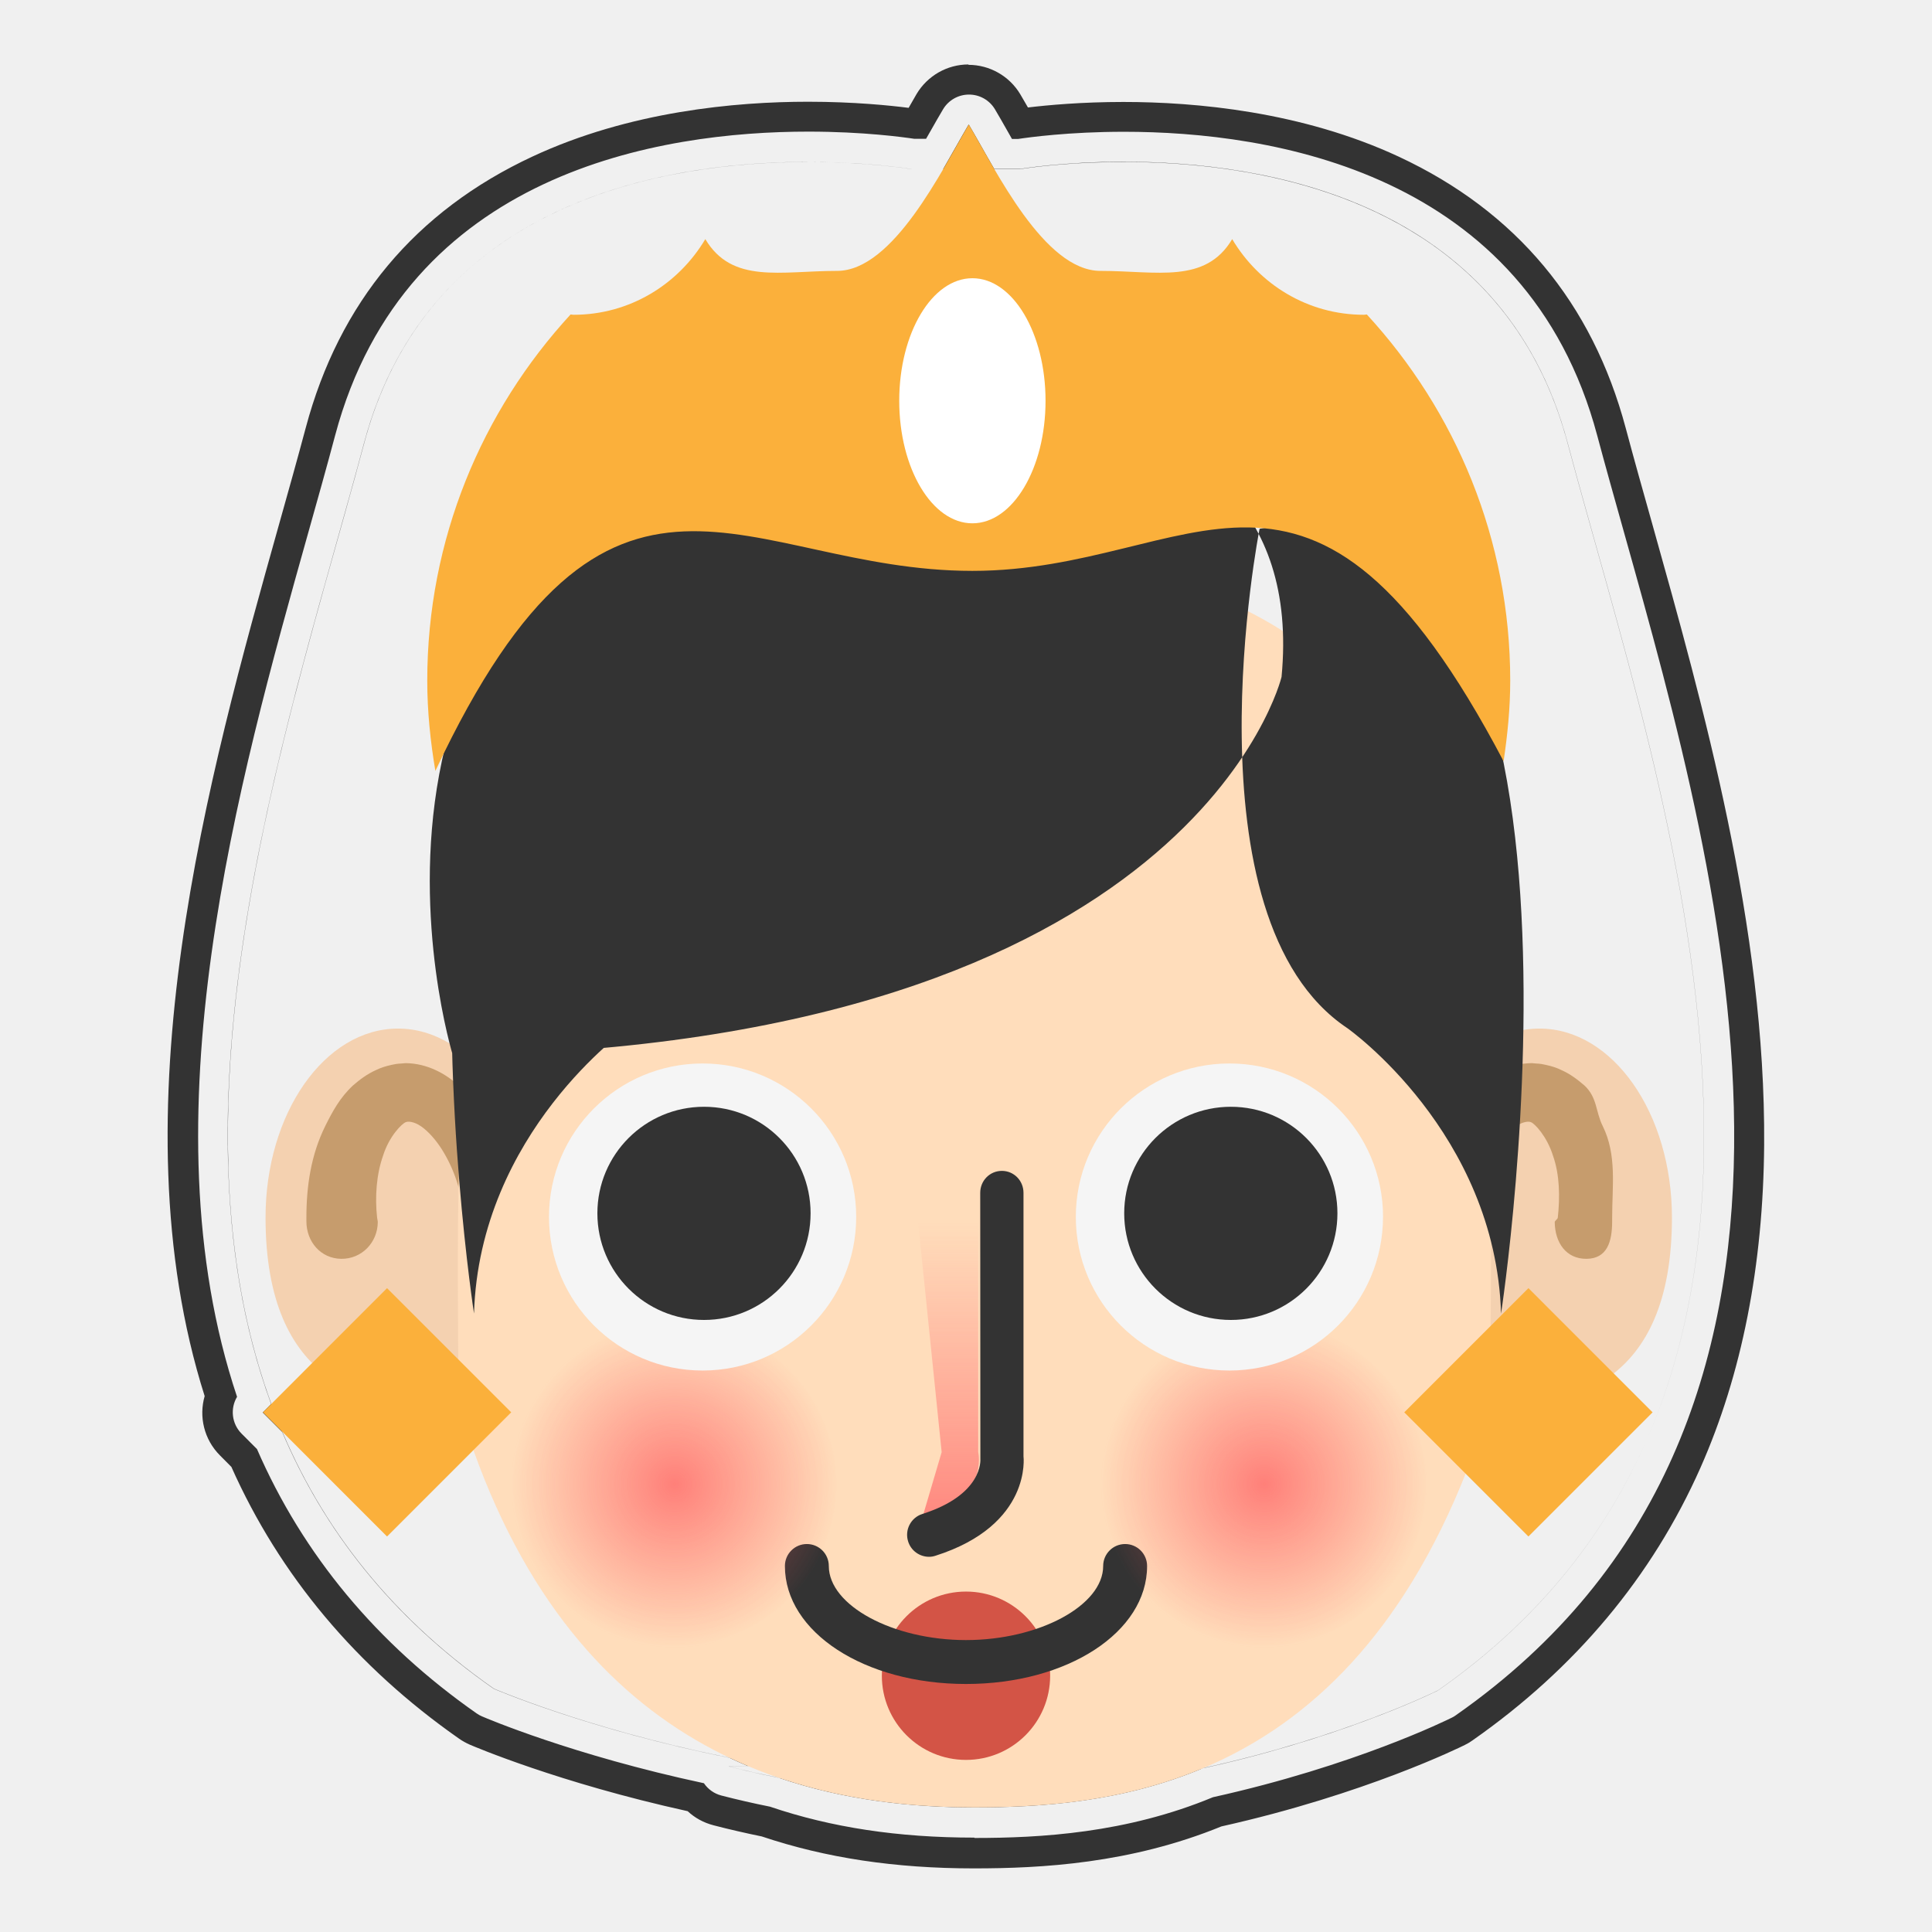
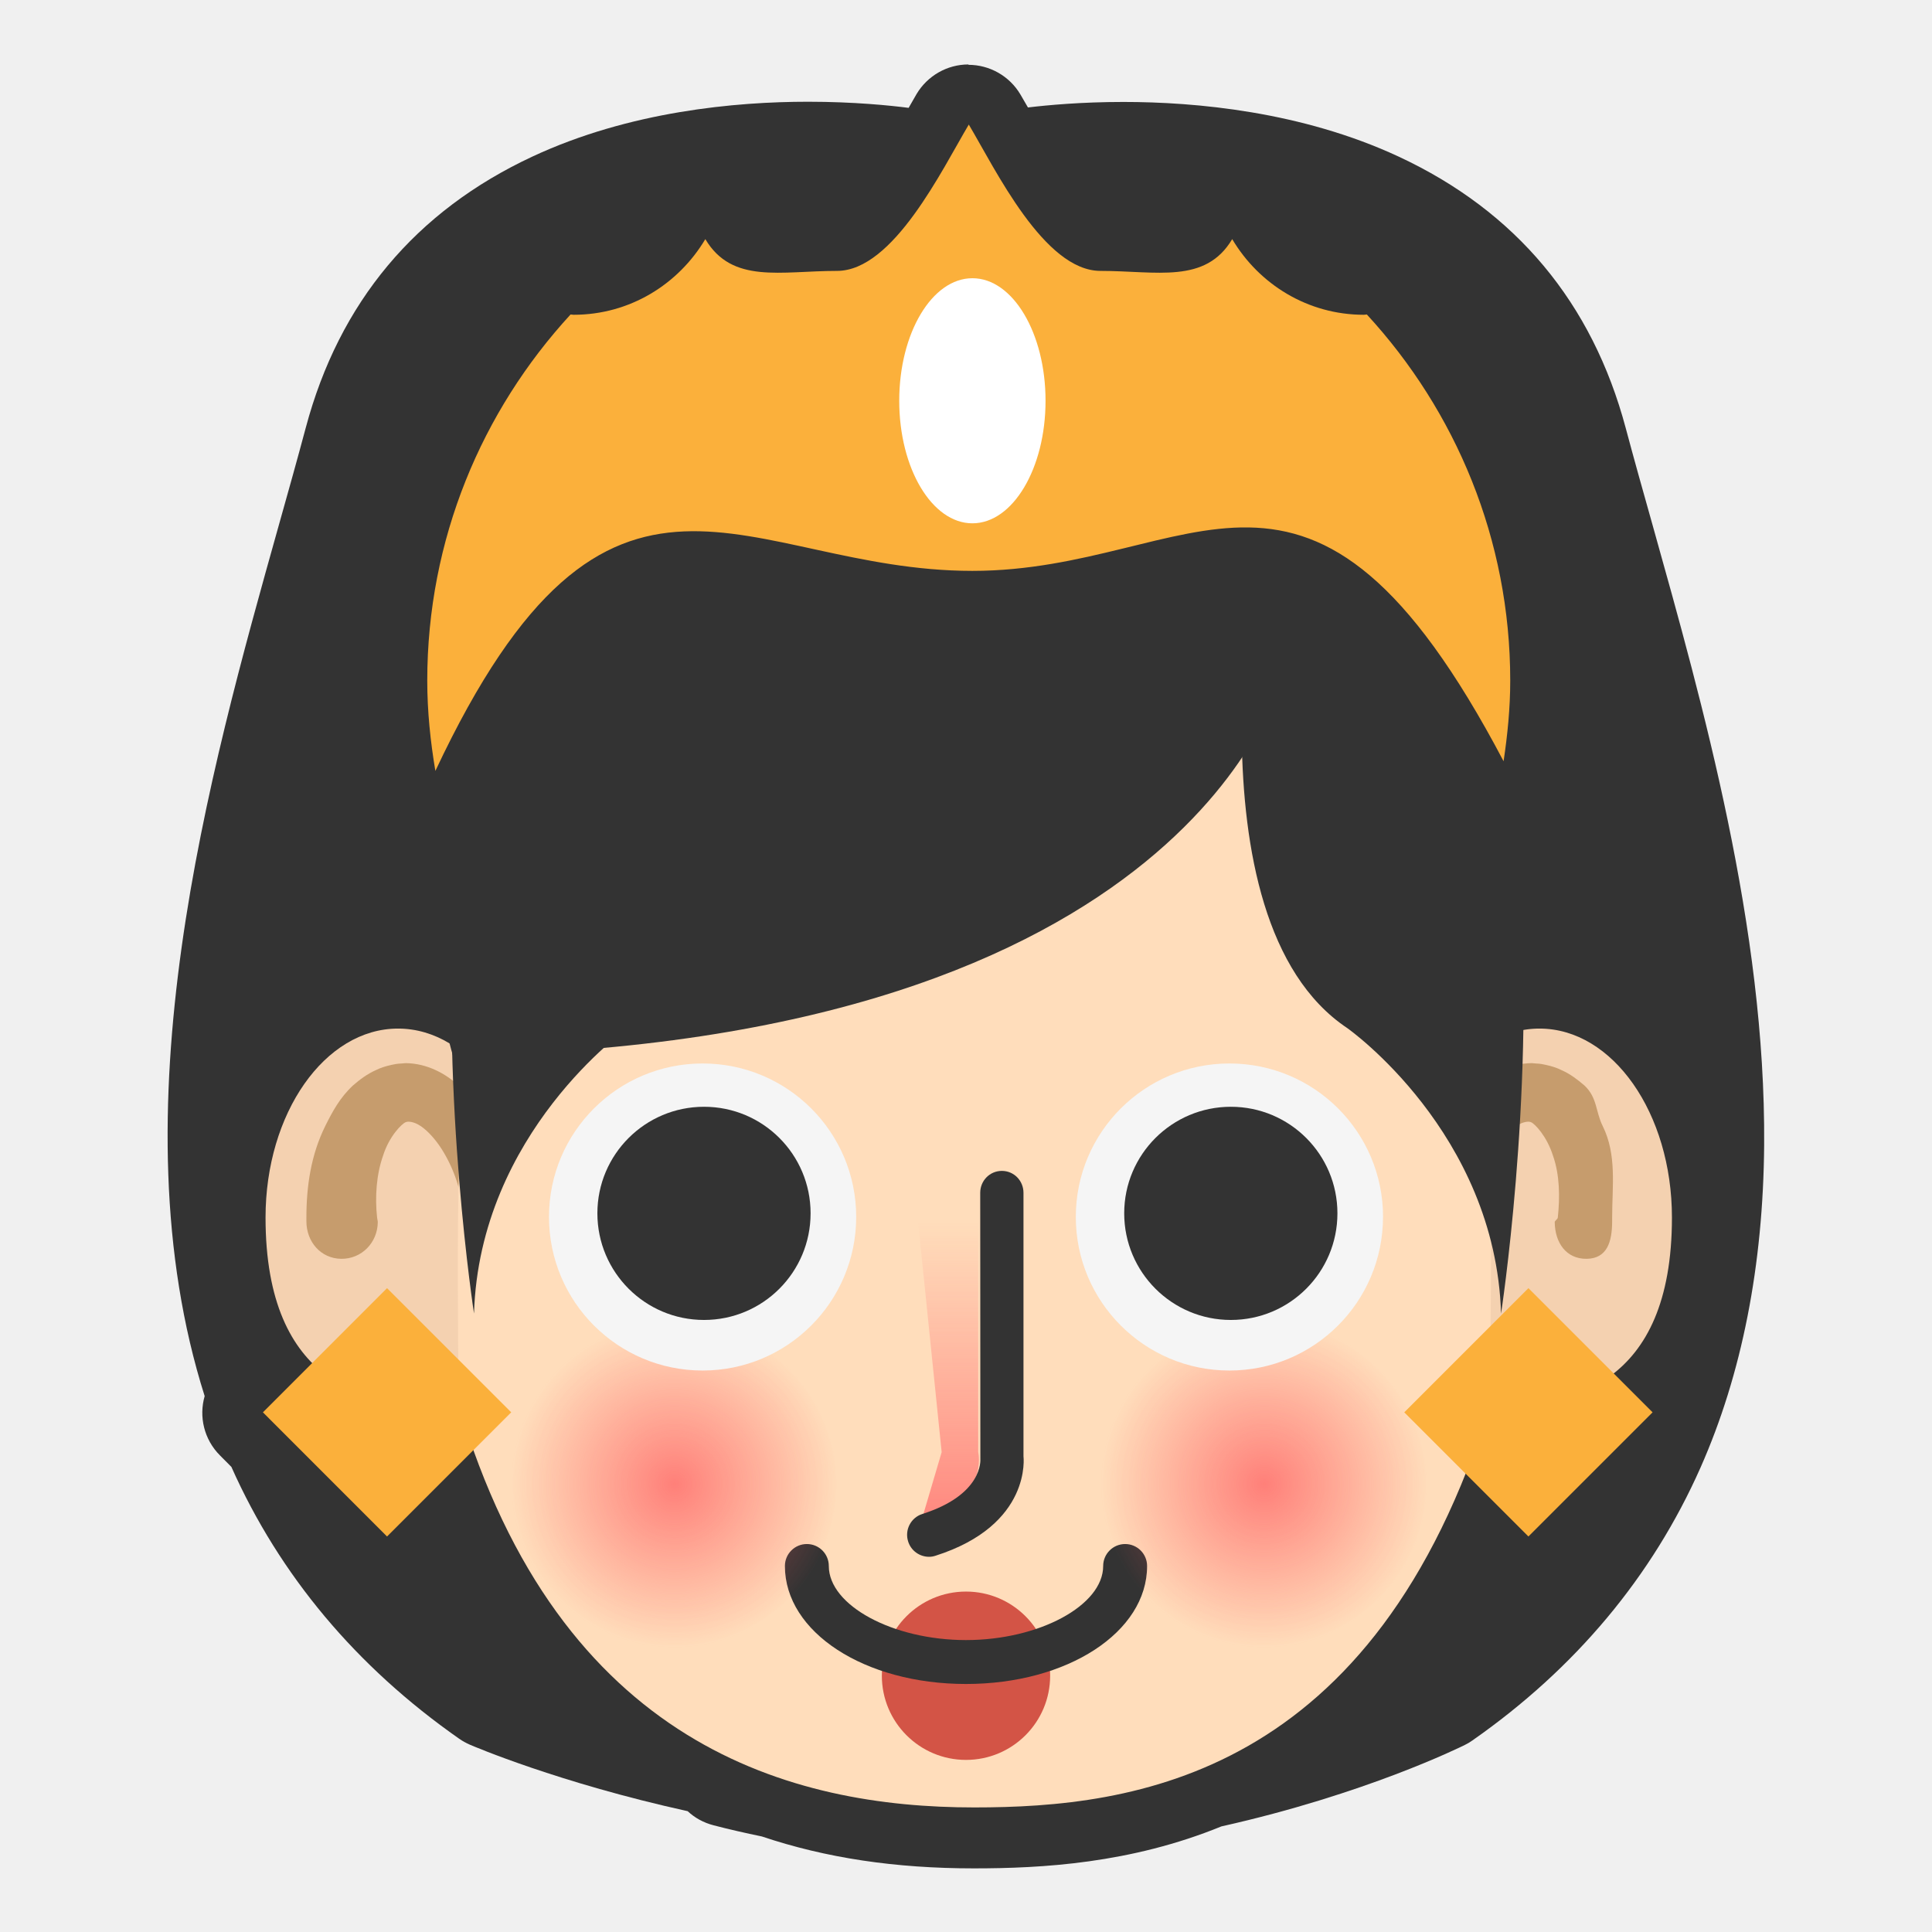
- <svg xmlns="http://www.w3.org/2000/svg" width="256" height="256" viewBox="0 0 256 256">
-   <path d="M129.092 243.494c-10.08 0-18.937-1.342-27.067-4.102-2.193-.44-4.36-.937-6.442-1.476-.975-.252-1.78-.848-2.31-1.63-17.426-3.726-28.91-8.642-29.413-8.86-.248-.106-.484-.238-.706-.393-13.226-9.25-23.014-21.03-29.103-35.025l-2.04-2.043c-1.32-1.323-1.52-3.344-.6-4.88-12.35-36.91.19-81.582 9.4-114.38 1.29-4.588 2.51-8.92 3.6-13.024 9.34-35.02 43.29-40.24 62.7-40.24 7.3 0 12.63.74 14.03.95h1.57c.22-.38.44-.76.64-1.12.59-1.03 1.12-1.98 1.61-2.79.72-1.21 2.03-1.95 3.44-1.95s2.72.74 3.44 1.96c.49.82 1.03 1.77 1.62 2.81l.63 1.11h.82c1.4-.21 6.73-.95 14.03-.95 19.41 0 53.36 5.23 62.7 40.25 1.09 4.08 2.3 8.38 3.58 12.94 13.18 46.94 33.09 117.88-22.33 156.64-.16.12-.33.22-.5.3-.52.26-12.86 6.38-31.67 10.55-11.5 4.78-22.91 5.4-31.58 5.4zm-.722-226.99c.935 1.57 2.07 3.657 3.367 5.876h3.452s5.58-.95 13.71-.95c18.52 0 50.2 4.934 58.83 37.28 12.41 46.538 41.04 124.55-17.18 165.27 0 0-12.36 6.18-31.1 10.293-10.69 4.51-21.5 5.22-30.37 5.22-8.2 0-17.19-.935-26.03-3.972-2.15-.42-4.32-.91-6.48-1.47l2.48-.06c-.81-.34-1.61-.7-2.41-1.08-18.68-3.73-31.22-9.14-31.22-9.14-13.71-9.58-22.6-21.23-28.03-34.03l-2.58-2.58 1.12-1.12c-15.04-41.03 3.09-92.76 12.3-127.3 8.63-32.35 40.31-37.28 58.83-37.28 8.12 0 13.71.95 13.71.95h4.2c1.29-2.22 2.43-4.3 3.36-5.87m0-8c-2.82 0-5.43 1.49-6.88 3.92-.33.57-.69 1.19-1.05 1.83-2.42-.31-7.24-.81-13.34-.81-9.55 0-23.64 1.26-36.5 7.26-15.51 7.23-25.62 19.33-30.05 35.96-1.09 4.08-2.3 8.4-3.59 12.98-9.23 32.89-21.77 77.54-9.8 115.31-.78 2.7-.1 5.73 2.03 7.86l1.51 1.52c6.41 14.38 16.55 26.48 30.17 36.01.44.31.92.57 1.41.79.51.22 11.78 5.05 28.88 8.82.94.88 2.11 1.53 3.43 1.87 2.07.54 4.22 1.03 6.4 1.48 8.48 2.85 17.68 4.23 28.1 4.23 8.97 0 20.75-.64 32.79-5.56 19.09-4.27 31.72-10.53 32.25-10.79.35-.17.69-.37 1.01-.6 13.66-9.55 23.83-21.72 30.23-36.16 5.47-12.36 8.31-26.75 8.43-42.77.21-28.69-8.1-58.28-14.77-82.07-1.28-4.54-2.49-8.84-3.57-12.89-4.44-16.63-14.55-28.73-30.05-35.96-12.87-6-26.96-7.26-36.51-7.26-5.56 0-10.06.42-12.65.73-.35-.61-.69-1.2-1.01-1.74-1.44-2.42-4.06-3.91-6.88-3.91zM96.57 234.06c48.68 12.61 93.97-10.06 93.97-10.06 58.22-40.72 29.59-118.73 17.18-165.26-12.41-46.54-72.543-36.33-72.543-36.33H120.8s-60.13-10.232-72.54 36.3C35.852 105.247 7.21 183.033 65.44 223.754c0 0 49.04 21.203 97.716 8.6" fill="#333" />
-   <path fill="#F4D1B0" d="M186.428 161.328c0 13.824 2.006 25.035 11.703 25.035s23.41-2.604 23.41-25.035c0-13.828-7.85-25.037-17.55-25.037-9.69 0-17.56 11.21-17.56 25.04z" />
-   <path fill="#C69C6D" d="M189.338 161.23c.037-3.875.836-8.287 2.736-12.04.957-1.907 2.18-3.76 3.9-5.366 1.71-1.568 4.152-2.92 6.99-2.953 1.07.11.85.01 1.86.23.812.17 1.513.41 2.05.68 1.203.53 2.172 1.28 3.072 2.05 1.72 1.61 1.466 3.46 2.42 5.37 1.9 3.84 1.252 7.99 1.252 12.14v.48c0 2.72-.66 4.94-3.378 4.98-2.715.03-4.198-2.14-4.23-4.86 0-.19.39-.41.405-.59.3-2.73.256-5.71-.637-8.22-.824-2.61-2.43-4.25-2.906-4.43-.29-.14-1.032-.12-2.01.54-.944.66-1.897 1.75-2.71 3.01-1.664 2.65-2.644 5.62-3.013 9.2l-.02.14c-.18 1.6-1.6 2.76-3.2 2.59-1.5-.16-2.61-1.44-2.6-2.92z" />
-   <path fill="#F4D1B0" d="M70.3 161.328c0 13.824-2.005 25.035-11.702 25.035-9.7 0-23.412-2.604-23.412-25.035 0-13.828 7.854-25.037 17.555-25.037 9.7 0 17.56 11.21 17.56 25.04z" />
-   <path fill="#C69C6D" d="M67.39 161.23c-.042-3.875-.843-8.287-2.735-12.04-.96-1.907-2.182-3.76-3.906-5.366-1.71-1.568-4.16-2.92-6.99-2.953-1.08.11-.85.01-1.87.23-.81.17-1.51.41-2.05.68-1.2.53-2.18 1.28-3.07 2.05-1.73 1.61-2.72 3.46-3.67 5.37-1.9 3.84-2.5 7.99-2.5 12.14v.48c0 2.72 1.9 4.94 4.61 4.98 2.71.03 4.82-2.14 4.85-4.86 0-.19-.08-.41-.09-.59-.3-2.73-.1-5.71.79-8.22.82-2.61 2.51-4.25 2.99-4.43.29-.14 1.07-.12 2.04.54.95.66 1.92 1.75 2.73 3.01 1.67 2.65 2.65 5.62 3.02 9.2l.02.14c.16 1.6 1.6 2.76 3.18 2.59 1.5-.16 2.61-1.44 2.61-2.92z" />
-   <path fill="#fdb" d="M197.443 186.05c-15.27 49.446-47.27 53.444-68.352 53.444-23.99 0-54.9-7.996-68.35-53.445 0-49.2-5.09-112.35 68.36-112.35 74.17 0 68.36 63.15 68.36 112.34z" />
-   <path fill="#D35446" d="M139.15 222.043c0 6.158-4.99 11.154-11.15 11.154-6.157 0-11.15-4.996-11.15-11.154 0-6.156 4.993-11.152 11.15-11.152 6.16 0 11.15 5 11.15 11.16z" />
-   <path fill="#333" d="M127.996 223.137c-13.453 0-23.992-6.87-23.992-15.633 0-1.61 1.3-2.912 2.908-2.912 1.61 0 2.91 1.3 2.91 2.912 0 5.23 8.49 9.814 18.174 9.814 9.69 0 18.18-4.586 18.18-9.814 0-1.61 1.305-2.912 2.912-2.912 1.605 0 2.908 1.3 2.908 2.912 0 8.762-10.537 15.633-24 15.633zM169.81 89.703s-11.632 48.72-109.795 50.174c0 0-21.814-70.535 50.896-86.532 0 0 63.26-9.452 58.9 36.358zm-2.912-19.633s-10.18 51.628 11.637 66.17c0 0 19.633 13.816 20.363 37.813 0 0 17.452-113.436-32-103.984zm-72.1 0s10.183 51.628-11.63 66.17c0 0-19.637 13.816-20.36 37.813 0 0-17.453-113.436 31.988-103.984z" />
-   <path fill="#FBB03B" d="M128.85 75.644c29.64 0 44.6-23.755 70.383 25.226.52-3.49.88-7.038.88-10.68 0-18.733-7.24-35.74-19-48.52-.134.007-.26.04-.39.04-7.455 0-13.902-4.05-17.45-10.025-3.552 5.977-10 4.21-17.454 4.21-7.46 0-13.9-13.413-17.45-19.39-3.55 5.977-10 19.39-17.46 19.39-7.46 0-13.9 1.767-17.45-4.21C89.9 37.662 83.46 41.71 76 41.71c-.133 0-.26-.04-.396-.04-11.757 12.78-18.99 29.788-18.99 48.52 0 4.087.42 8.064 1.075 11.96 23.16-49.286 40.98-26.506 71.15-26.506zm-77.566 127.95L34.838 187.14l16.446-16.452 16.455 16.45zm151.242-32.908l16.45 16.455-16.453 16.45-16.45-16.45z" />
-   <path fill="#fff" d="M138.54 53.106c0 8.965-4.337 16.236-9.69 16.236-5.355 0-9.697-7.27-9.697-16.236 0-8.97 4.342-16.24 9.697-16.24 5.353 0 9.69 7.27 9.69 16.24z" />
-   <radialGradient id="a" cx="-816.836" cy="-52.093" r="29.998" gradientTransform="matrix(.723 0 0 .723 679.961 234.322)" gradientUnits="userSpaceOnUse">
-     <stop offset="0" stop-color="#FF585D" />
-     <stop offset="1" stop-color="#FF585D" stop-opacity="0" />
+ <svg xmlns="http://www.w3.org/2000/svg" version="1.1" id="Layer_1" x="0px" y="0px" width="256px" height="256px" viewBox="0 0 256 256" enable-background="new 0 0 256 256" xml:space="preserve">
+   <path fill="#333333" d="M129.092,243.494c-10.08,0-18.937-1.342-27.067-4.102c-2.193-0.44-4.36-0.938-6.442-1.477  c-0.975-0.252-1.78-0.848-2.31-1.63c-17.426-3.726-28.91-8.642-29.413-8.86c-0.248-0.105-0.484-0.238-0.706-0.393  c-13.226-9.25-23.014-21.03-29.103-35.025l-2.04-2.043c-1.32-1.322-1.52-3.344-0.6-4.88c-12.35-36.91,0.19-81.582,9.4-114.38  c1.29-4.588,2.51-8.92,3.6-13.024c9.34-35.02,43.29-40.24,62.7-40.24c7.3,0,12.63,0.74,14.03,0.95h1.57  c0.22-0.38,0.44-0.76,0.64-1.12c0.59-1.03,1.12-1.98,1.61-2.79c0.72-1.21,2.03-1.95,3.44-1.95s2.72,0.74,3.44,1.96  c0.49,0.82,1.03,1.77,1.62,2.81l0.63,1.11h0.82c1.399-0.21,6.729-0.95,14.03-0.95c19.41,0,53.359,5.23,62.699,40.25  c1.09,4.08,2.301,8.38,3.58,12.94c13.18,46.94,33.09,117.88-22.33,156.64c-0.16,0.12-0.33,0.22-0.5,0.3  c-0.52,0.261-12.859,6.38-31.67,10.55c-11.5,4.78-22.91,5.4-31.58,5.4L129.092,243.494z" />
+   <path fill="#333333" d="M128.37,16.504c0.935,1.57,2.069,3.657,3.366,5.876h3.453c0,0,5.58-0.95,13.709-0.95  c18.521,0,50.201,4.934,58.83,37.28c12.41,46.538,41.041,124.55-17.18,165.271c0,0-12.359,6.18-31.1,10.293  c-10.69,4.51-21.5,5.22-30.37,5.22c-8.2,0-17.19-0.935-26.03-3.972c-2.15-0.42-4.32-0.91-6.48-1.471l2.48-0.06  c-0.81-0.341-1.61-0.7-2.41-1.08c-18.68-3.729-31.22-9.14-31.22-9.14c-13.71-9.58-22.6-21.23-28.03-34.03l-2.58-2.58l1.12-1.12  c-15.04-41.03,3.09-92.76,12.3-127.3c8.63-32.35,40.31-37.28,58.83-37.28c8.12,0,13.71,0.95,13.71,0.95h4.2  c1.29-2.22,2.43-4.3,3.36-5.87" />
+   <path fill="#333333" d="M128.329,8.541c-2.82,0-5.43,1.49-6.88,3.92c-0.33,0.57-0.69,1.19-1.05,1.83  c-2.42-0.31-7.24-0.81-13.34-0.81c-9.55,0-23.64,1.26-36.5,7.26c-15.51,7.23-25.62,19.33-30.05,35.96c-1.09,4.08-2.3,8.4-3.59,12.98  c-9.23,32.89-21.77,77.54-9.8,115.31c-0.78,2.7-0.1,5.729,2.03,7.86l1.51,1.52c6.41,14.38,16.55,26.48,30.17,36.01  c0.44,0.311,0.92,0.57,1.41,0.79c0.51,0.22,11.78,5.05,28.88,8.82c0.94,0.88,2.11,1.53,3.43,1.87c2.07,0.539,4.22,1.029,6.4,1.479  c8.48,2.851,17.68,4.229,28.1,4.229c8.971,0,20.75-0.639,32.79-5.56c19.091-4.27,31.72-10.53,32.25-10.79  c0.351-0.17,0.69-0.369,1.011-0.6c13.659-9.551,23.83-21.721,30.229-36.16c5.47-12.359,8.31-26.75,8.43-42.77  c0.21-28.69-8.1-58.28-14.771-82.07c-1.279-4.54-2.489-8.84-3.569-12.89c-4.44-16.63-14.55-28.73-30.05-35.96  c-12.87-6-26.96-7.26-36.51-7.26c-5.561,0-10.061,0.42-12.65,0.73c-0.35-0.61-0.689-1.2-1.01-1.74c-1.44-2.42-4.061-3.91-6.88-3.91  L128.329,8.541z" />
+   <path fill="#333333" d="M96.57,234.061C145.25,246.67,190.54,224,190.54,224c58.22-40.72,29.59-118.73,17.181-165.26  c-12.41-46.54-72.544-36.33-72.544-36.33H120.8c0,0-60.13-10.232-72.54,36.3C35.852,105.247,7.21,183.033,65.44,223.754  c0,0,49.04,21.203,97.716,8.6" />
+   <path fill="#F4D1B0" d="M186.428,161.328c0,13.824,2.006,25.035,11.703,25.035s23.41-2.604,23.41-25.035  c0-13.828-7.85-25.037-17.55-25.037c-9.69,0-17.56,11.21-17.56,25.04L186.428,161.328z" />
+   <path fill="#C69C6D" d="M189.338,161.23c0.037-3.875,0.836-8.287,2.736-12.041c0.957-1.906,2.18-3.76,3.9-5.365  c1.709-1.568,4.151-2.92,6.989-2.953c1.07,0.109,0.851,0.01,1.86,0.23c0.813,0.17,1.513,0.409,2.05,0.68  c1.203,0.529,2.172,1.279,3.071,2.05c1.721,1.61,1.467,3.46,2.421,5.37c1.899,3.84,1.252,7.99,1.252,12.14v0.479  c0,2.721-0.66,4.94-3.378,4.98c-2.715,0.03-4.198-2.14-4.23-4.859c0-0.19,0.391-0.41,0.405-0.59c0.3-2.73,0.256-5.711-0.638-8.221  c-0.823-2.609-2.43-4.25-2.905-4.43c-0.29-0.141-1.032-0.12-2.011,0.54c-0.943,0.659-1.896,1.75-2.709,3.01  c-1.664,2.649-2.645,5.62-3.014,9.2l-0.02,0.14c-0.18,1.601-1.6,2.761-3.2,2.591c-1.5-0.16-2.61-1.44-2.601-2.921L189.338,161.23z" />
+   <path fill="#F4D1B0" d="M70.3,161.328c0,13.824-2.005,25.035-11.702,25.035c-9.7,0-23.412-2.604-23.412-25.035  c0-13.828,7.854-25.037,17.555-25.037c9.7,0,17.56,11.21,17.56,25.04L70.3,161.328z" />
+   <path fill="#C69C6D" d="M67.39,161.23c-0.042-3.875-0.843-8.287-2.735-12.041c-0.96-1.906-2.182-3.76-3.906-5.365  c-1.71-1.568-4.16-2.92-6.99-2.953c-1.08,0.109-0.85,0.01-1.87,0.23c-0.81,0.17-1.51,0.409-2.05,0.68  c-1.2,0.529-2.18,1.279-3.07,2.05c-1.73,1.61-2.72,3.46-3.67,5.37c-1.9,3.84-2.5,7.99-2.5,12.14v0.479c0,2.721,1.9,4.94,4.61,4.98  c2.71,0.03,4.82-2.14,4.85-4.859c0-0.19-0.08-0.41-0.09-0.59c-0.3-2.73-0.1-5.711,0.79-8.221c0.82-2.609,2.51-4.25,2.99-4.43  c0.29-0.141,1.07-0.12,2.04,0.54c0.95,0.659,1.92,1.75,2.73,3.01c1.67,2.649,2.65,5.62,3.02,9.2l0.02,0.14  c0.16,1.601,1.6,2.761,3.18,2.591c1.5-0.16,2.61-1.44,2.61-2.921L67.39,161.23z" />
+   <path fill="#FFDDBB" d="M197.443,186.05c-15.271,49.446-47.271,53.444-68.353,53.444c-23.99,0-54.9-7.996-68.35-53.445  c0-49.199-5.09-112.35,68.36-112.35c74.17,0,68.359,63.15,68.359,112.34L197.443,186.05z" />
+   <path fill="#D35446" d="M139.15,222.043c0,6.158-4.99,11.154-11.15,11.154c-6.157,0-11.15-4.996-11.15-11.154  c0-6.156,4.993-11.152,11.15-11.152c6.16,0,11.15,5,11.15,11.16V222.043z" />
+   <path fill="#333333" d="M127.996,223.137c-13.453,0-23.992-6.869-23.992-15.633c0-1.609,1.3-2.912,2.908-2.912  c1.61,0,2.91,1.301,2.91,2.912c0,5.23,8.49,9.814,18.174,9.814c9.689,0,18.18-4.586,18.18-9.814c0-1.609,1.305-2.912,2.912-2.912  c1.605,0,2.908,1.301,2.908,2.912C151.996,216.266,141.459,223.137,127.996,223.137z" />
+   <path fill="#333333" d="M169.811,89.703c0,0-11.633,48.72-109.795,50.174c0,0-21.814-70.535,50.896-86.532  C110.911,53.345,174.171,43.893,169.811,89.703L169.811,89.703z" />
+   <path fill="#333333" d="M166.898,70.07c0,0-10.181,51.628,11.637,66.17c0,0,19.633,13.816,20.363,37.813  C198.898,174.053,216.35,60.617,166.898,70.07L166.898,70.07z" />
+   <path fill="#333333" d="M94.798,70.07c0,0,10.183,51.628-11.63,66.17c0,0-19.637,13.816-20.36,37.813  c0,0-17.453-113.436,31.988-103.984L94.798,70.07z" />
+   <path fill="#FBB03B" d="M128.85,75.644c29.641,0,44.601-23.755,70.383,25.226c0.521-3.49,0.881-7.038,0.881-10.68  c0-18.733-7.24-35.74-19-48.52c-0.135,0.007-0.26,0.04-0.391,0.04c-7.455,0-13.902-4.05-17.449-10.025  c-3.553,5.977-10,4.21-17.455,4.21c-7.459,0-13.899-13.413-17.449-19.39c-3.55,5.977-10,19.39-17.46,19.39s-13.9,1.767-17.45-4.21  C89.9,37.662,83.46,41.71,76,41.71c-0.133,0-0.26-0.04-0.396-0.04c-11.757,12.78-18.99,29.788-18.99,48.52  c0,4.087,0.42,8.064,1.075,11.96c23.16-49.286,40.98-26.506,71.15-26.506H128.85z M51.284,203.594l-16.446-16.453l16.446-16.453  l16.455,16.451L51.284,203.594z M202.525,170.686l16.451,16.455l-16.453,16.45l-16.45-16.45L202.525,170.686z" />
+   <path fill="#FFFFFF" d="M138.54,53.106c0,8.965-4.337,16.236-9.69,16.236c-5.354,0-9.697-7.27-9.697-16.236  c0-8.97,4.342-16.24,9.697-16.24C134.203,36.866,138.54,44.136,138.54,53.106z" />
+   <radialGradient id="SVGID_1_" cx="-748.831" cy="206.627" r="29.988" gradientTransform="matrix(0.723 0 0 -0.723 630.7935 346.0358)" gradientUnits="userSpaceOnUse">
+     <stop offset="0" style="stop-color:#FF585D" />
+     <stop offset="1" style="stop-color:#FF585D;stop-opacity:0" />
  </radialGradient>
-   <circle opacity=".7" fill="url(#a)" cx="89.143" cy="196.645" r="21.697" />
-   <radialGradient id="b" cx="-708.758" cy="-52.093" r="29.998" gradientTransform="matrix(.723 0 0 .723 679.961 234.322)" gradientUnits="userSpaceOnUse">
-     <stop offset="0" stop-color="#FF585D" />
-     <stop offset="1" stop-color="#FF585D" stop-opacity="0" />
+   <circle opacity="0.7" fill="url(#SVGID_1_)" enable-background="new    " cx="89.143" cy="196.645" r="21.697" />
+   <radialGradient id="SVGID_2_" cx="-640.752" cy="206.627" r="29.988" gradientTransform="matrix(0.723 0 0 -0.723 630.7935 346.0358)" gradientUnits="userSpaceOnUse">
+     <stop offset="0" style="stop-color:#FF585D" />
+     <stop offset="1" style="stop-color:#FF585D;stop-opacity:0" />
  </radialGradient>
-   <circle opacity=".7" fill="url(#b)" cx="167.316" cy="196.645" r="21.697" />
-   <linearGradient id="c" gradientUnits="userSpaceOnUse" x1="1145.139" y1="734.11" x2="1145.139" y2="723.675" gradientTransform="matrix(7.466 0 0 7.466 -8424.73 -5257.445)">
-     <stop offset="0" stop-color="#FF5459" />
-     <stop offset=".789" stop-color="#FF6064" stop-opacity="0" />
+   <circle opacity="0.7" fill="url(#SVGID_2_)" enable-background="new    " cx="167.316" cy="196.645" r="21.697" />
+   <linearGradient id="SVGID_3_" gradientUnits="userSpaceOnUse" x1="991.49" y1="-245.439" x2="991.49" y2="-235.004" gradientTransform="matrix(7.466 0 0 -7.466 -7277.02 -1609.028)">
+     <stop offset="0" style="stop-color:#FF5459" />
+     <stop offset="0.789" style="stop-color:#FF6064;stop-opacity:0" />
  </linearGradient>
-   <path fill="url(#c)" d="M129.62 159.38v33.038s1.507 6.236-7.503 9.01l2.658-9.01-3.583-34.997" />
-   <path fill="#333" d="M123.105 206.285c-1.234 0-2.383-.79-2.77-2.027-.492-1.53.352-3.166 1.89-3.654 8.005-2.543 7.694-7.117 7.68-7.316l-.02-35.234c0-1.605 1.26-2.906 2.87-2.906 1.602 0 2.863 1.3 2.863 2.906v34.906s1.176 9.105-11.674 13.188c-.288.092-.548.137-.84.137z" />
-   <path fill="#F5F5F5" d="M113.45 161.248c0 11.242-9.11 20.354-20.354 20.354-11.238 0-20.352-9.11-20.352-20.354 0-11.232 9.113-20.332 20.352-20.332 11.245 0 20.354 9.1 20.354 20.332z" />
-   <path fill="#333" d="M107.407 160.77c0 7.807-6.316 14.13-14.12 14.13-7.8 0-14.13-6.323-14.13-14.13 0-7.8 6.33-14.117 14.13-14.117 7.804 0 14.12 6.318 14.12 14.117z" />
-   <path fill="#F5F5F5" d="M183.255 161.248c0 11.242-9.11 20.354-20.352 20.354-11.24 0-20.352-9.11-20.352-20.354 0-11.232 9.12-20.332 20.36-20.332 11.25 0 20.35 9.1 20.35 20.332z" />
-   <path fill="#333" d="M177.216 160.77c0 7.807-6.318 14.13-14.123 14.13-7.797 0-14.13-6.323-14.13-14.13 0-7.8 6.333-14.117 14.13-14.117 7.804 0 14.123 6.318 14.123 14.117z" />
+   <path fill="url(#SVGID_3_)" d="M129.62,159.38v33.038c0,0,1.507,6.236-7.503,9.01l2.658-9.01l-3.583-34.997" />
+   <path fill="#333333" d="M123.105,206.285c-1.234,0-2.383-0.79-2.77-2.027c-0.492-1.529,0.352-3.166,1.89-3.654  c8.005-2.543,7.694-7.117,7.679-7.315l-0.02-35.233c0-1.605,1.26-2.906,2.87-2.906c1.603,0,2.863,1.3,2.863,2.906v34.905  c0,0,1.176,9.104-11.674,13.188C123.656,206.24,123.396,206.285,123.105,206.285L123.105,206.285z" />
+   <path fill="#F5F5F5" d="M113.45,161.248c0,11.242-9.11,20.354-20.354,20.354c-11.238,0-20.352-9.109-20.352-20.354  c0-11.232,9.113-20.332,20.352-20.332C104.341,140.916,113.45,150.016,113.45,161.248z" />
+   <path fill="#333333" d="M107.407,160.77c0,7.808-6.316,14.131-14.12,14.131c-7.8,0-14.13-6.323-14.13-14.131  c0-7.8,6.33-14.117,14.13-14.117C101.091,146.652,107.407,152.971,107.407,160.77z" />
+   <path fill="#F5F5F5" d="M183.255,161.248c0,11.242-9.11,20.354-20.353,20.354c-11.239,0-20.352-9.109-20.352-20.354  c0-11.232,9.12-20.332,20.36-20.332c11.25,0,20.351,9.1,20.351,20.332H183.255z" />
+   <path fill="#333333" d="M177.216,160.77c0,7.808-6.317,14.131-14.123,14.131c-7.797,0-14.13-6.323-14.13-14.131  c0-7.8,6.333-14.117,14.13-14.117C170.896,146.652,177.216,152.971,177.216,160.77z" />
</svg>
